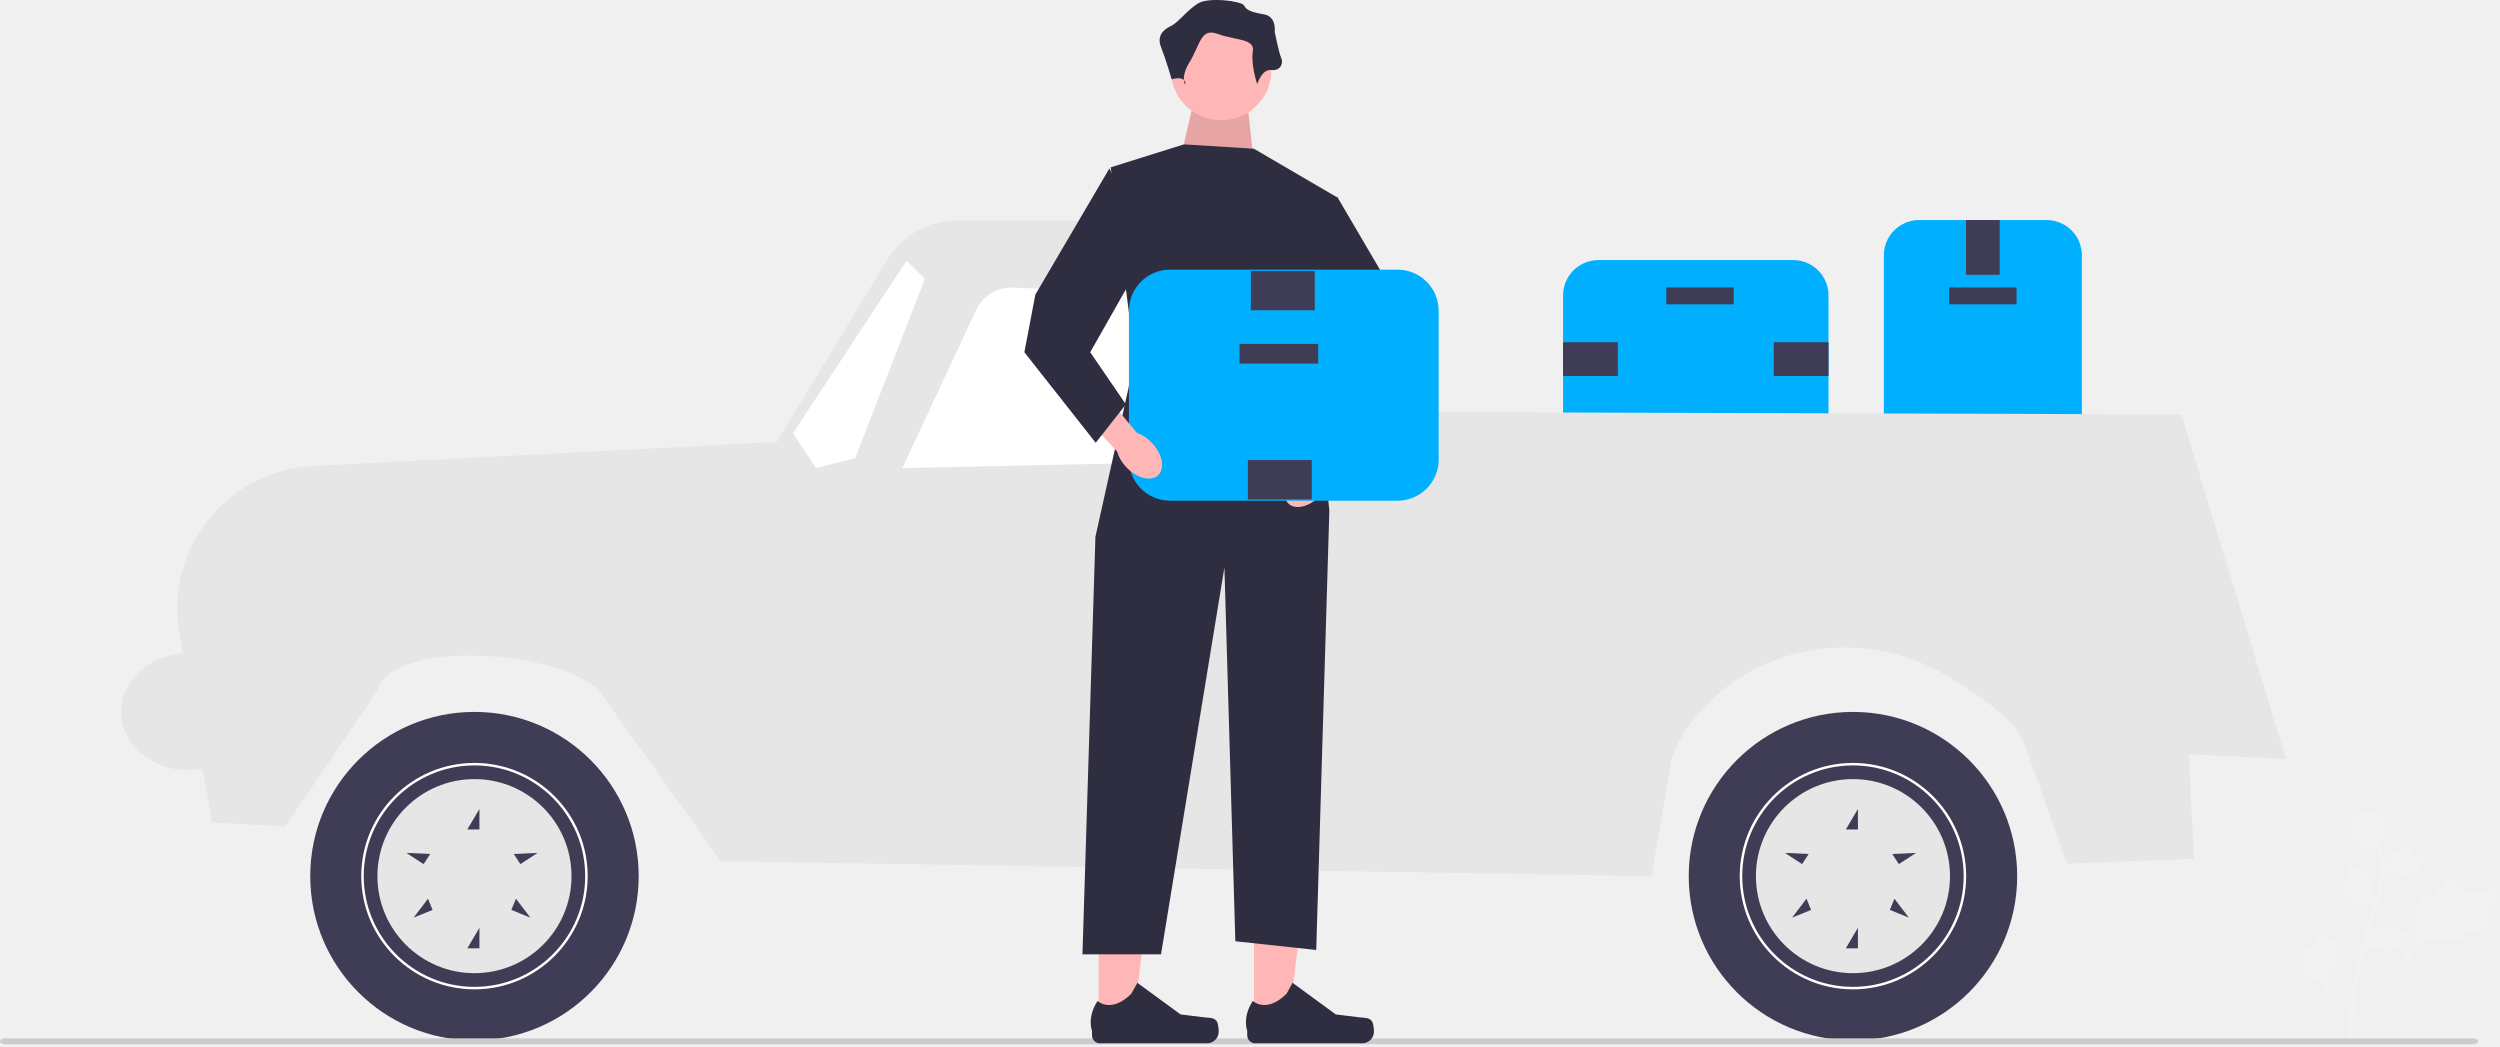
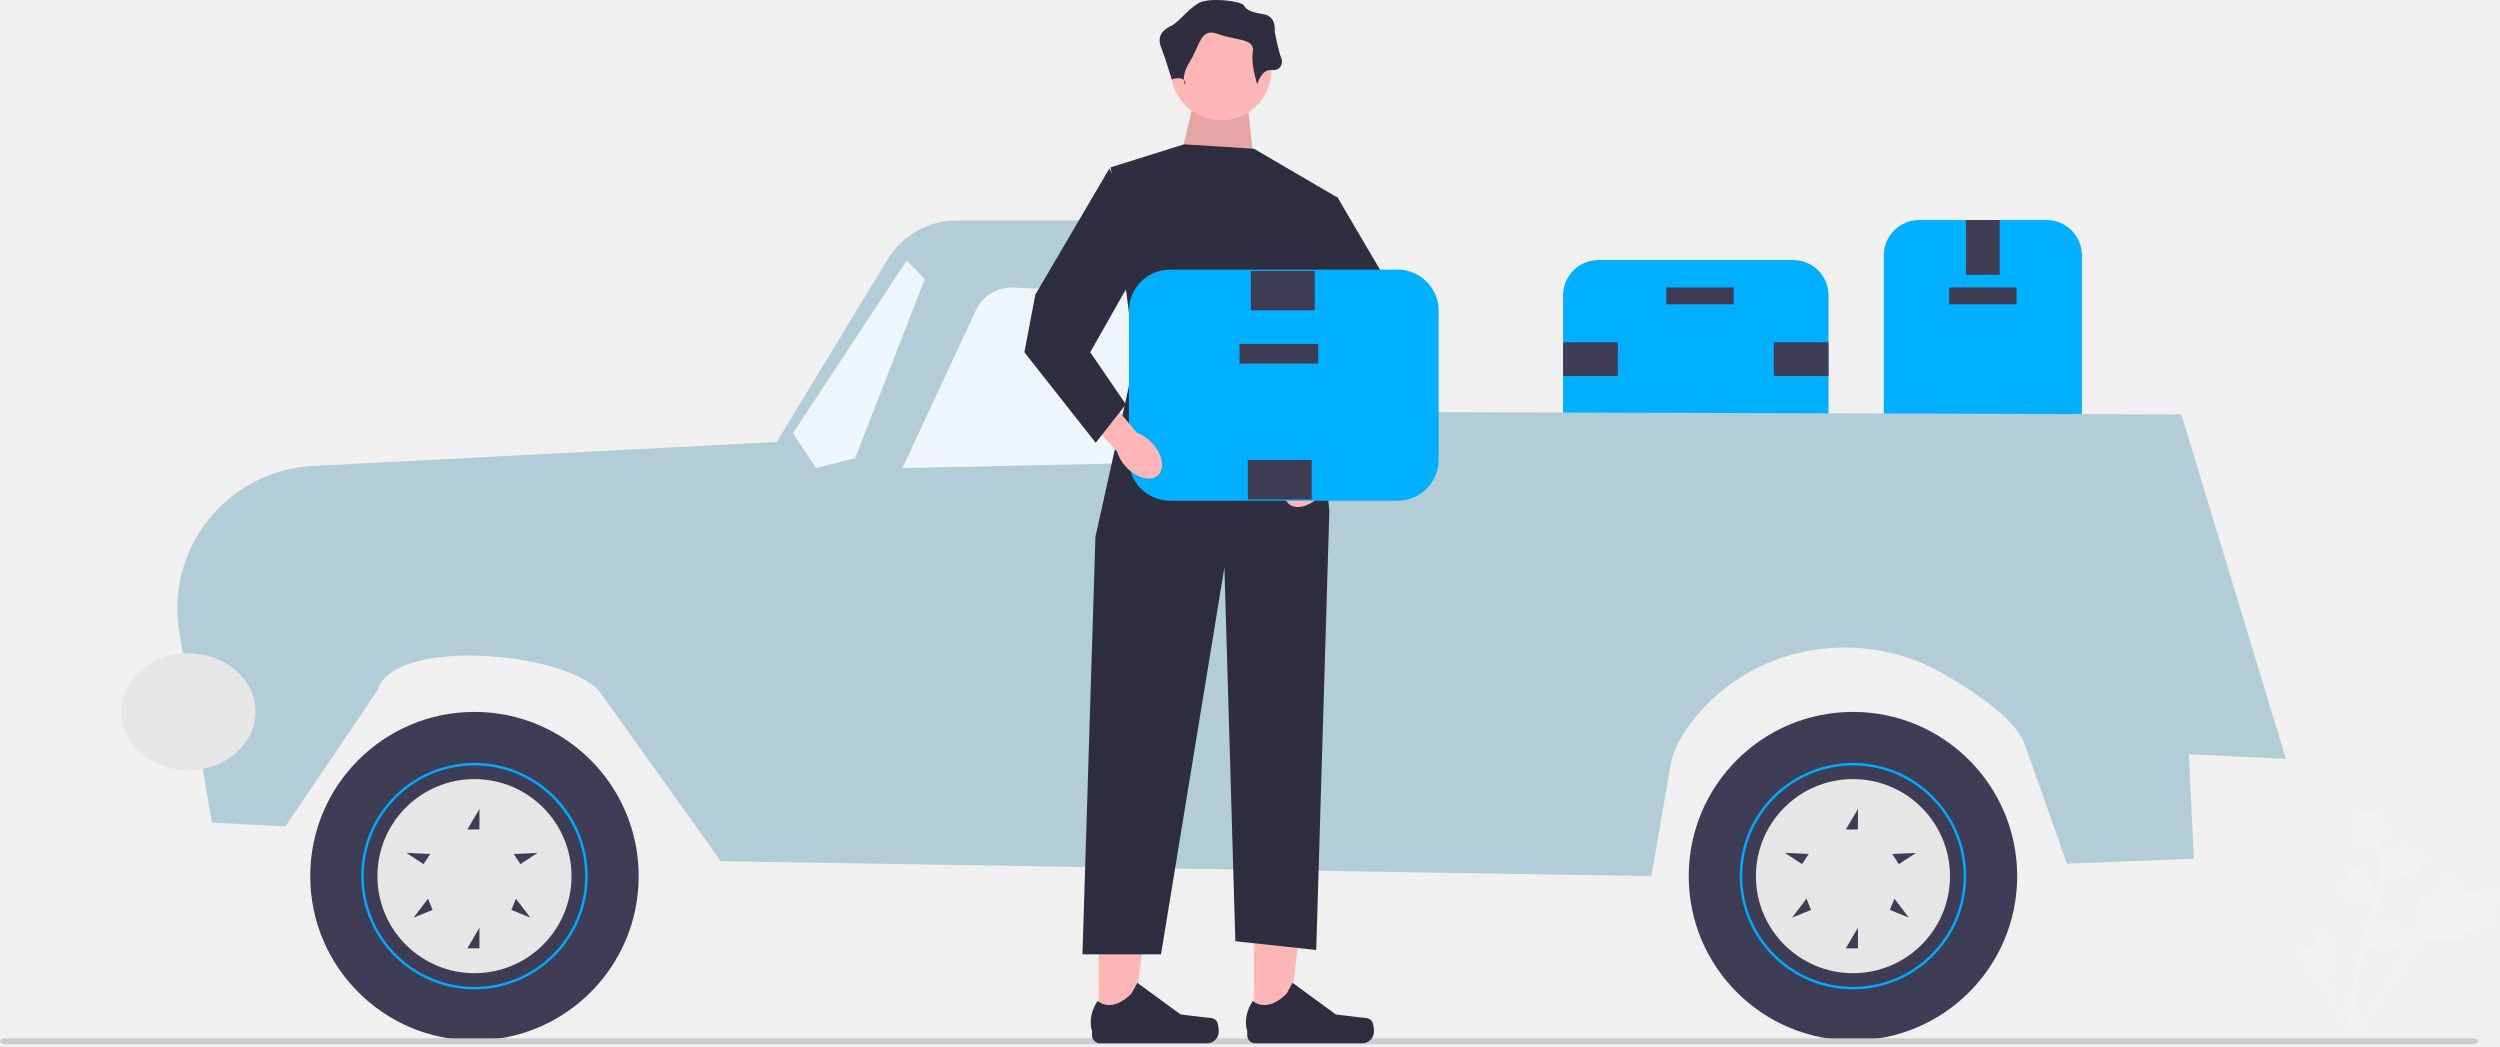
<svg xmlns="http://www.w3.org/2000/svg" width="1004.722" height="420.718" viewBox="0 0 1004.722 420.718">
  <g>
    <path d="M757.098,180.944V102.6c0-7.812,6.355-14.166,14.166-14.166h51.251c7.812,0,14.166,6.355,14.166,14.166v78.344c0,7.812-6.355,14.166-14.166,14.166h-51.251c-7.812,0-14.166-6.355-14.166-14.166Z" fill="#00b0ff" />
    <rect x="783.344" y="115.526" width="27.092" height="6.773" transform="translate(1593.78 237.8251) rotate(-180)" fill="#3f3d56" />
    <rect x="790.117" y="88.434" width="13.546" height="22.013" transform="translate(1593.78 198.8797) rotate(-180)" fill="#3f3d56" />
    <rect x="790.117" y="173.097" width="13.546" height="22.013" transform="translate(1593.78 368.2074) rotate(-180)" fill="#3f3d56" />
  </g>
  <g>
    <path d="M720.692,184.11h-78.344c-7.812,0-14.166-6.355-14.166-14.166v-51.251c0-7.812,6.355-14.166,14.166-14.166h78.344c7.812,0,14.166,6.355,14.166,14.166v51.251c0,7.812-6.355,14.166-14.166,14.166Z" fill="#00b0ff" />
    <rect x="669.667" y="115.532" width="27.092" height="6.773" fill="#3f3d56" />
    <rect x="632.415" y="133.312" width="13.546" height="22.013" transform="translate(783.5064 -494.8703) rotate(90)" fill="#3f3d56" />
    <rect x="717.079" y="133.312" width="13.546" height="22.013" transform="translate(868.1702 -579.5342) rotate(90)" fill="#3f3d56" />
  </g>
-   <path d="M85.182,330.61l-13.079-76.293c-5.812-33.901,19.28-65.272,53.629-67.051l186.45-9.657,44.498-73.34c5.899-9.723,16.447-15.66,27.819-15.66h133.969c10.531,0,19.428,7.809,20.795,18.251l3.402,58.683,334,1,42.016,138.468-39-1.902,2,42-51,2-17.001-48.072c-3.201-9.052-17.229-19.258-31.81-27.798-32.687-19.143-74.682-12.999-99.419,15.689-5.835,6.768-9.915,13.819-11.055,20.431l-7.715,44.749-374-6-49.016-68.566c-14.481-15.759-82.843-21.548-89,0l-36.984,54.566-29.5-1.5Z" fill="#e6e6e6" />
-   <path d="M491.679,133.236l11.004,51.874-140,3,29.568-63.485c2.682-5.759,8.571-9.335,14.918-9.059l67.087,2.917c8.493,.369,15.659,6.438,17.423,14.753Z" fill="#fff" />
-   <polygon points="343.682 184.11 371.682 112.11 364.351 104.779 318.682 174.11 327.962 188.11 343.682 184.11" fill="#fff" />
+   <path d="M85.182,330.61l-13.079-76.293c-5.812-33.901,19.28-65.272,53.629-67.051l186.45-9.657,44.498-73.34c5.899-9.723,16.447-15.66,27.819-15.66h133.969c10.531,0,19.428,7.809,20.795,18.251l3.402,58.683,334,1,42.016,138.468-39-1.902,2,42-51,2-17.001-48.072c-3.201-9.052-17.229-19.258-31.81-27.798-32.687-19.143-74.682-12.999-99.419,15.689-5.835,6.768-9.915,13.819-11.055,20.431l-7.715,44.749-374-6-49.016-68.566c-14.481-15.759-82.843-21.548-89,0l-36.984,54.566-29.5-1.5Z" fill="#b2ccd8" />
+   <path d="M491.679,133.236l11.004,51.874-140,3,29.568-63.485c2.682-5.759,8.571-9.335,14.918-9.059l67.087,2.917c8.493,.369,15.659,6.438,17.423,14.753Z" fill="#eff6fb" />
+   <polygon points="343.682 184.11 371.682 112.11 364.351 104.779 318.682 174.11 327.962 188.11 343.682 184.11" fill="#eff6fb" />
  <circle cx="744.682" cy="352.11" r="66" fill="#3f3d56" />
-   <path d="M699.182,352.11c0-25.089,20.411-45.5,45.5-45.5,25.089,0,45.5,20.411,45.5,45.5,0,25.089-20.411,45.5-45.5,45.5-25.089,0-45.5-20.411-45.5-45.5Zm1,0c0,24.537,19.962,44.5,44.5,44.5s44.5-19.963,44.5-44.5c0-24.537-19.962-44.5-44.5-44.5s-44.5,19.963-44.5,44.5Z" fill="#fff" />
+   <path d="M699.182,352.11c0-25.089,20.411-45.5,45.5-45.5,25.089,0,45.5,20.411,45.5,45.5,0,25.089-20.411,45.5-45.5,45.5-25.089,0-45.5-20.411-45.5-45.5Zm1,0c0,24.537,19.962,44.5,44.5,44.5s44.5-19.963,44.5-44.5c0-24.537-19.962-44.5-44.5-44.5s-44.5,19.963-44.5,44.5Z" fill="#00aaff" />
  <path d="M705.682,352.11c0,21.539,17.461,39,39,39,21.539,0,39-17.461,39-39,0-21.539-17.461-39-39-39-21.539,0-39,17.461-39,39Zm64.351-9.339l-6.91,4.504-2.655-4.073,9.565-.43Zm-10.52,22.905l1.84-4.5,5.794,7.622-7.634-3.122Zm-17.694,15.435l4.862-8.248v8.248h-4.862Zm0-47.752l4.862-8.248v8.248h-4.862Zm-21.604,35.439l5.794-7.622,1.84,4.5-7.634,3.122Zm-2.885-26.026l9.565,.43-2.655,4.073-6.91-4.504Z" fill="#e6e6e6" />
  <circle cx="190.682" cy="352.11" r="66" fill="#3f3d56" />
-   <path d="M145.182,352.11c0-25.089,20.411-45.5,45.5-45.5,25.089,0,45.5,20.411,45.5,45.5,0,25.089-20.411,45.5-45.5,45.5-25.089,0-45.5-20.411-45.5-45.5Zm1,0c0,24.537,19.962,44.5,44.5,44.5,24.538,0,44.5-19.963,44.5-44.5,0-24.537-19.962-44.5-44.5-44.5-24.538,0-44.5,19.963-44.5,44.5Z" fill="#fff" />
+   <path d="M145.182,352.11c0-25.089,20.411-45.5,45.5-45.5,25.089,0,45.5,20.411,45.5,45.5,0,25.089-20.411,45.5-45.5,45.5-25.089,0-45.5-20.411-45.5-45.5Zm1,0c0,24.537,19.962,44.5,44.5,44.5,24.538,0,44.5-19.963,44.5-44.5,0-24.537-19.962-44.5-44.5-44.5-24.538,0-44.5,19.963-44.5,44.5Z" fill="#00aaff" />
  <path d="M151.682,352.11c0,21.539,17.461,39,39,39,21.539,0,39-17.461,39-39,0-21.539-17.461-39-39-39-21.539,0-39,17.461-39,39Zm64.351-9.339l-6.91,4.504-2.655-4.073,9.565-.43Zm-10.52,22.905l1.84-4.5,5.794,7.622-7.634-3.122Zm-17.694,15.435l4.862-8.248v8.248h-4.862Zm0-47.752l4.862-8.248v8.248h-4.862Zm-21.604,35.439l5.794-7.622,1.84,4.5-7.634,3.122Zm-2.885-26.026l9.565,.43-2.655,4.073-6.91-4.504Z" fill="#e6e6e6" />
  <rect x="466.182" y="203.61" width="38" height="8" transform="translate(970.3641 415.22) rotate(-180)" fill="#3f3d56" />
  <g>
    <path d="M1001.788,368.654c-.354-1.084-3.039-.607-3.296-1.576-.257-.966,2.319-1.776,4.295-4.498,.356-.491,2.601-3.584,1.74-4.886-1.632-2.466-12.988,3.676-15.714,.229-.598-.756-.844-2.055-2.626-4.472-.709-.961-1.164-1.426-1.707-1.412-.771,.019-1.047,.984-2.259,2.732-1.818,2.621-2.474,2.292-3.671,4.439-.889,1.594-.994,2.613-1.635,2.673-.907,.085-1.282-1.9-2.39-1.977-1.131-.079-2.263,1.882-2.824,3.415-1.053,2.875-.401,5.073-.256,7.263,.157,2.38-.212,5.864-2.798,10.336l-24.392,38.862c5.238-7.922,20.108-29.526,26.099-37.45,1.729-2.288,3.588-4.585,6.449-5.017,2.754-.416,6.105,.947,10.782,.867,.546-.009,2.066-.054,2.436-.86,.306-.666-.453-1.245-.177-1.871,.37-.84,2.037-.48,4.308-1.037,1.601-.393,2.689-1.043,3.625-1.602,.282-.169,4.484-2.714,4.012-4.157h-0Z" fill="#f2f2f2" />
    <path d="M937.902,377.728c-.634-.139-1.175,1.316-1.725,1.163-.548-.153-.202-1.651-.968-3.406-.138-.317-1.009-2.311-1.896-2.264-1.681,.089-1.943,7.435-4.421,7.779-.544,.075-1.252-.179-2.953-.001-.676,.071-1.036,.16-1.186,.431-.213,.384,.181,.798,.689,1.897,.762,1.648,.411,1.875,1.119,3.082,.526,.896,.995,1.242,.84,1.574-.22,.47-1.302,.081-1.66,.603-.365,.532,.271,1.654,.861,2.371,1.107,1.346,2.374,1.66,3.491,2.221,1.213,.61,2.817,1.796,4.266,4.355l12.036,23.184c-2.377-4.857-8.69-18.388-10.85-23.615-.624-1.509-1.215-3.084-.602-4.613,.59-1.472,2.226-2.723,3.537-5.042,.153-.271,.57-1.03,.281-1.444-.239-.342-.742-.137-.97-.453-.305-.424,.352-1.138,.734-2.414,.269-.899,.264-1.621,.26-2.241-.001-.187-.038-2.984-.882-3.169v0Z" fill="#f2f2f2" />
    <path d="M949.909,383.385l.378-3.493,.232-.219c1.074-1.015,1.745-2.089,1.997-3.196,.04-.176,.071-.354,.103-.535,.126-.718,.282-1.611,.972-2.538,.386-.517,1.409-1.684,2.463-1.276,.285,.107,.477,.291,.61,.487,.033-.034,.068-.068,.104-.105,.455-.443,.774-.605,1.081-.761,.236-.12,.479-.244,.891-.573,.181-.144,.326-.275,.447-.384,.37-.33,.843-.717,1.491-.564,.687,.188,.923,.843,1.079,1.277,.279,.774,.365,1.306,.422,1.659,.02,.129,.044,.274,.062,.321,.15,.379,2.038,.477,2.748,.518,1.597,.087,2.978,.162,3.31,1.255,.238,.782-.258,1.635-1.519,2.603-.393,.301-.785,.509-1.127,.664,.21,.199,.378,.469,.388,.838h0c.023,.872-.872,1.542-2.659,1.993-.444,.113-1.042,.263-1.823,.226-.368-.018-.691-.075-.966-.127-.041,.157-.116,.32-.252,.474-.398,.455-1.04,.571-1.912,.314-.963-.268-1.723-.633-2.395-.954-.586-.279-1.092-.518-1.516-.583-.789-.11-1.525,.377-2.405,1.025l-2.206,1.655h-0Z" fill="#f2f2f2" />
    <path d="M956.206,363.49l-3.475,.52-.271-.169c-1.254-.781-2.464-1.158-3.598-1.121-.18,.006-.36,.021-.544,.036-.727,.061-1.63,.136-2.702-.296-.598-.243-1.987-.935-1.859-2.059,.031-.302,.161-.535,.316-.714-.041-.024-.083-.048-.128-.075-.544-.328-.781-.595-1.01-.853-.176-.198-.357-.402-.781-.717-.186-.138-.348-.245-.485-.335-.413-.274-.907-.634-.924-1.299,.007-.712,.582-1.106,.962-1.368,.678-.466,1.171-.684,1.498-.829,.12-.052,.254-.112,.295-.142,.328-.242-.056-2.092-.196-2.79-.321-1.566-.599-2.922,.374-3.52,.696-.429,1.647-.165,2.903,.809,.391,.304,.691,.631,.928,.922,.139-.254,.358-.485,.712-.588h0c.838-.244,1.712,.452,2.602,2.066,.222,.401,.519,.941,.681,1.707,.076,.361,.103,.687,.122,.966,.162-0,.339,.031,.522,.123,.541,.269,.816,.861,.789,1.77-.015,.999-.175,1.828-.315,2.558-.121,.638-.224,1.188-.18,1.614,.093,.791,.751,1.379,1.602,2.066l2.16,1.714h-0Z" fill="#f2f2f2" />
    <path d="M956.674,353.056l.378-3.493,.232-.219c1.074-1.015,1.745-2.089,1.997-3.196,.04-.176,.071-.354,.103-.535,.126-.718,.282-1.611,.972-2.538,.386-.517,1.409-1.684,2.463-1.276,.285,.107,.477,.291,.61,.487,.033-.034,.068-.068,.104-.105,.455-.443,.774-.605,1.081-.761,.236-.12,.479-.244,.891-.573,.181-.144,.326-.275,.447-.384,.37-.33,.843-.717,1.491-.564,.687,.188,.923,.843,1.079,1.277,.279,.774,.365,1.306,.422,1.659,.02,.129,.044,.274,.062,.321,.15,.379,2.038,.477,2.748,.518,1.597,.087,2.978,.162,3.31,1.255,.238,.782-.258,1.635-1.519,2.603-.393,.301-.785,.509-1.127,.664,.21,.199,.378,.469,.388,.838h0c.023,.872-.872,1.542-2.659,1.993-.444,.113-1.042,.263-1.823,.226-.368-.018-.691-.075-.966-.127-.041,.157-.116,.32-.252,.474-.398,.455-1.04,.571-1.912,.314-.963-.268-1.723-.633-2.395-.954-.586-.279-1.092-.518-1.516-.583-.789-.11-1.525,.377-2.405,1.025l-2.206,1.655h-0Z" fill="#f2f2f2" />
    <path d="M945.407,419.98l-.614-.607,.011-.863-.011,.863-.854-.09c.004-.08-.002-.268-.008-.561-.033-1.607-.135-6.497,.546-14.011,.475-5.245,1.27-10.569,2.362-15.827,1.093-5.266,2.228-9.185,3.14-12.334,.688-2.375,1.382-4.628,2.06-6.823,1.809-5.863,3.516-11.402,4.574-17.719,.237-1.41,.728-4.346-.278-7.811-.584-2.01-1.584-3.901-2.972-5.62l1.344-1.085c1.532,1.9,2.638,3.995,3.286,6.226,1.116,3.842,.58,7.04,.323,8.577-1.076,6.429-2.801,12.021-4.628,17.941-.674,2.187-1.366,4.43-2.051,6.795-.903,3.12-2.028,7.005-3.107,12.203-1.079,5.195-1.864,10.454-2.334,15.633-.672,7.419-.571,12.237-.538,13.819,.017,.845,.021,1.022-.251,1.295v-0Z" fill="#f2f2f2" />
    <path d="M949.675,340.564c-.069-.015-.139-.033-.208-.053-1.418-.397-2.555-1.553-3.381-3.433-.387-.884-.478-1.815-.66-3.671-.029-.286-.155-1.734,0-3.653,.101-1.254,.236-1.758,.577-2.153,.379-.441,.89-.693,1.429-.82,.015-.166,.069-.328,.177-.482,.444-.639,1.187-.376,1.59-.24,.203,.073,.456,.166,.741,.214,.447,.077,.715-.001,1.119-.118,.387-.112,.868-.252,1.533-.24,1.312,.018,2.284,.608,2.604,.802,1.687,1.014,2.269,2.631,2.943,4.503,.134,.375,.578,1.732,.682,3.479,.075,1.26-.09,1.776-.28,2.145-.387,.758-.979,1.11-2.449,1.85-1.536,.775-2.306,1.163-2.938,1.362-1.47,.462-2.393,.751-3.479,.509v0Z" fill="#f2f2f2" />
  </g>
  <path d="M0,418.48c0,.66,.925,1.19,2.078,1.19H993.848c1.152,0,2.077-.53,2.077-1.19,0-.66-.925-1.19-2.077-1.19H2.078c-1.152,0-2.078,.53-2.078,1.19Z" fill="#ccc" />
  <g>
    <g>
      <polygon points="503.94 410.967 517.825 410.965 524.43 357.41 503.938 357.411 503.94 410.967" fill="#ffb6b6" />
      <path d="M551.511,410.652h0c.432,.728,.66,3.078,.66,3.925h0c0,2.603-2.11,4.713-4.713,4.713l-42.999-0c-1.775,0-3.215-1.439-3.215-3.215v-1.79s-2.127-5.38,2.252-12.012c0,0,5.443,5.193,13.576-2.94l2.398-4.345,17.361,12.697,9.623,1.185c2.105,.259,3.972-.04,5.055,1.784h0Z" fill="#2f2e41" />
    </g>
    <g>
      <polygon points="441.558 410.967 455.442 410.965 462.048 357.41 441.555 357.411 441.558 410.967" fill="#ffb6b6" />
      <path d="M489.128,410.652h0c.432,.728,.66,3.078,.66,3.925h0c0,2.603-2.11,4.713-4.713,4.713l-42.999-0c-1.775,0-3.215-1.439-3.215-3.215v-1.79s-2.127-5.38,2.252-12.012c0,0,5.443,5.193,13.576-2.94l2.398-4.345,17.361,12.697,9.623,1.185c2.105,.259,3.972-.04,5.055,1.784h0Z" fill="#2f2e41" />
    </g>
    <polygon points="501.741 45.276 504.377 69.877 473.625 67.241 478.897 44.397 501.741 45.276" fill="#ffb6b6" />
    <polygon points="501.741 45.276 504.377 69.877 473.625 67.241 478.897 44.397 501.741 45.276" isolation="isolate" opacity=".1" />
    <circle cx="490.759" cy="28.142" r="20.208" fill="#ffb6b6" />
    <polygon points="503.938 59.773 537.765 79.542 526.682 133.138 534.251 205.186 528.979 381.79 496.47 378.276 492.077 228.03 466.596 383.547 435.028 383.547 440.237 215.729 456.053 144.56 446.388 67.241 475.822 58.016 503.938 59.773" fill="#2f2e41" />
    <path d="M505.256,33.853s1.757-6.15,5.711-5.711,4.832-3.075,3.954-4.832-2.636-10.544-2.636-10.544c0,0,.879-6.15-4.393-7.029-5.272-.879-7.029-1.757-7.908-3.515-.879-1.757-14.058-3.515-18.451-.879-4.393,2.636-7.908,7.693-10.983,9.118-3.075,1.425-5.711,4.061-3.954,8.454,1.757,4.393,4.306,12.985,4.306,12.985,0,0,4.481-1.563,5.359,1.073s-2.636-.879,1.757-7.908c4.393-7.029,4.393-14.058,11.422-11.422,7.029,2.636,14.937,1.757,14.058,7.029-.879,5.272,1.757,13.179,1.757,13.179Z" fill="#2f2e41" />
    <path id="uuid-2f48dadd-bd50-474e-b6bc-efb589732da4-51" d="M520.321,189.424c-4.229,4.478-5.347,10.29-2.497,12.981,2.85,2.691,8.588,1.242,12.818-3.238,1.714-1.766,2.981-3.918,3.693-6.274l17.68-19.2-9.187-8.104-16.454,19.788c-2.312,.846-4.388,2.234-6.054,4.047Z" fill="#ffb6b6" />
    <polygon points="537.409 79.103 567.182 129.826 571.592 152.982 542.923 189.371 530.793 173.933 545.128 152.982 521.972 112.183 537.409 79.103" fill="#2f2e41" />
    <g>
      <path d="M453.701,184.701v-59.805c0-9.115,7.415-16.531,16.531-16.531h91.42c9.115,0,16.531,7.415,16.531,16.531v59.805c0,9.115-7.415,16.531-16.531,16.531h-91.42c-9.115,0-16.531-7.415-16.531-16.531Z" fill="#00b0ff" />
      <rect x="498.159" y="138.209" width="31.614" height="7.904" transform="translate(1027.931 284.3207) rotate(180)" fill="#3f3d56" />
      <rect x="506.435" y="179.955" width="15.807" height="25.687" transform="translate(707.1374 -321.5401) rotate(90)" fill="#3f3d56" />
      <rect x="507.641" y="103.955" width="15.807" height="25.687" transform="translate(632.3431 -398.7458) rotate(90)" fill="#3f3d56" />
    </g>
    <g>
      <path id="uuid-f6ce86b9-37cf-4878-a476-c93c5a2c7b27-52" d="M462.953,178.002c4.229,4.478,5.347,10.29,2.497,12.981-2.85,2.691-8.588,1.242-12.818-3.238-1.714-1.766-2.981-3.918-3.693-6.274l-17.68-19.2,9.187-8.104,16.454,19.788c2.312,.846,4.388,2.234,6.054,4.047Z" fill="#ffb6b6" />
      <polygon points="445.865 67.681 416.093 118.404 411.682 141.56 440.352 177.948 452.481 162.511 438.146 141.56 461.303 100.761 445.865 67.681" fill="#2f2e41" />
    </g>
  </g>
  <ellipse cx="75.666" cy="286.044" rx="27" ry="23.5" fill="#e6e6e6" />
</svg>
